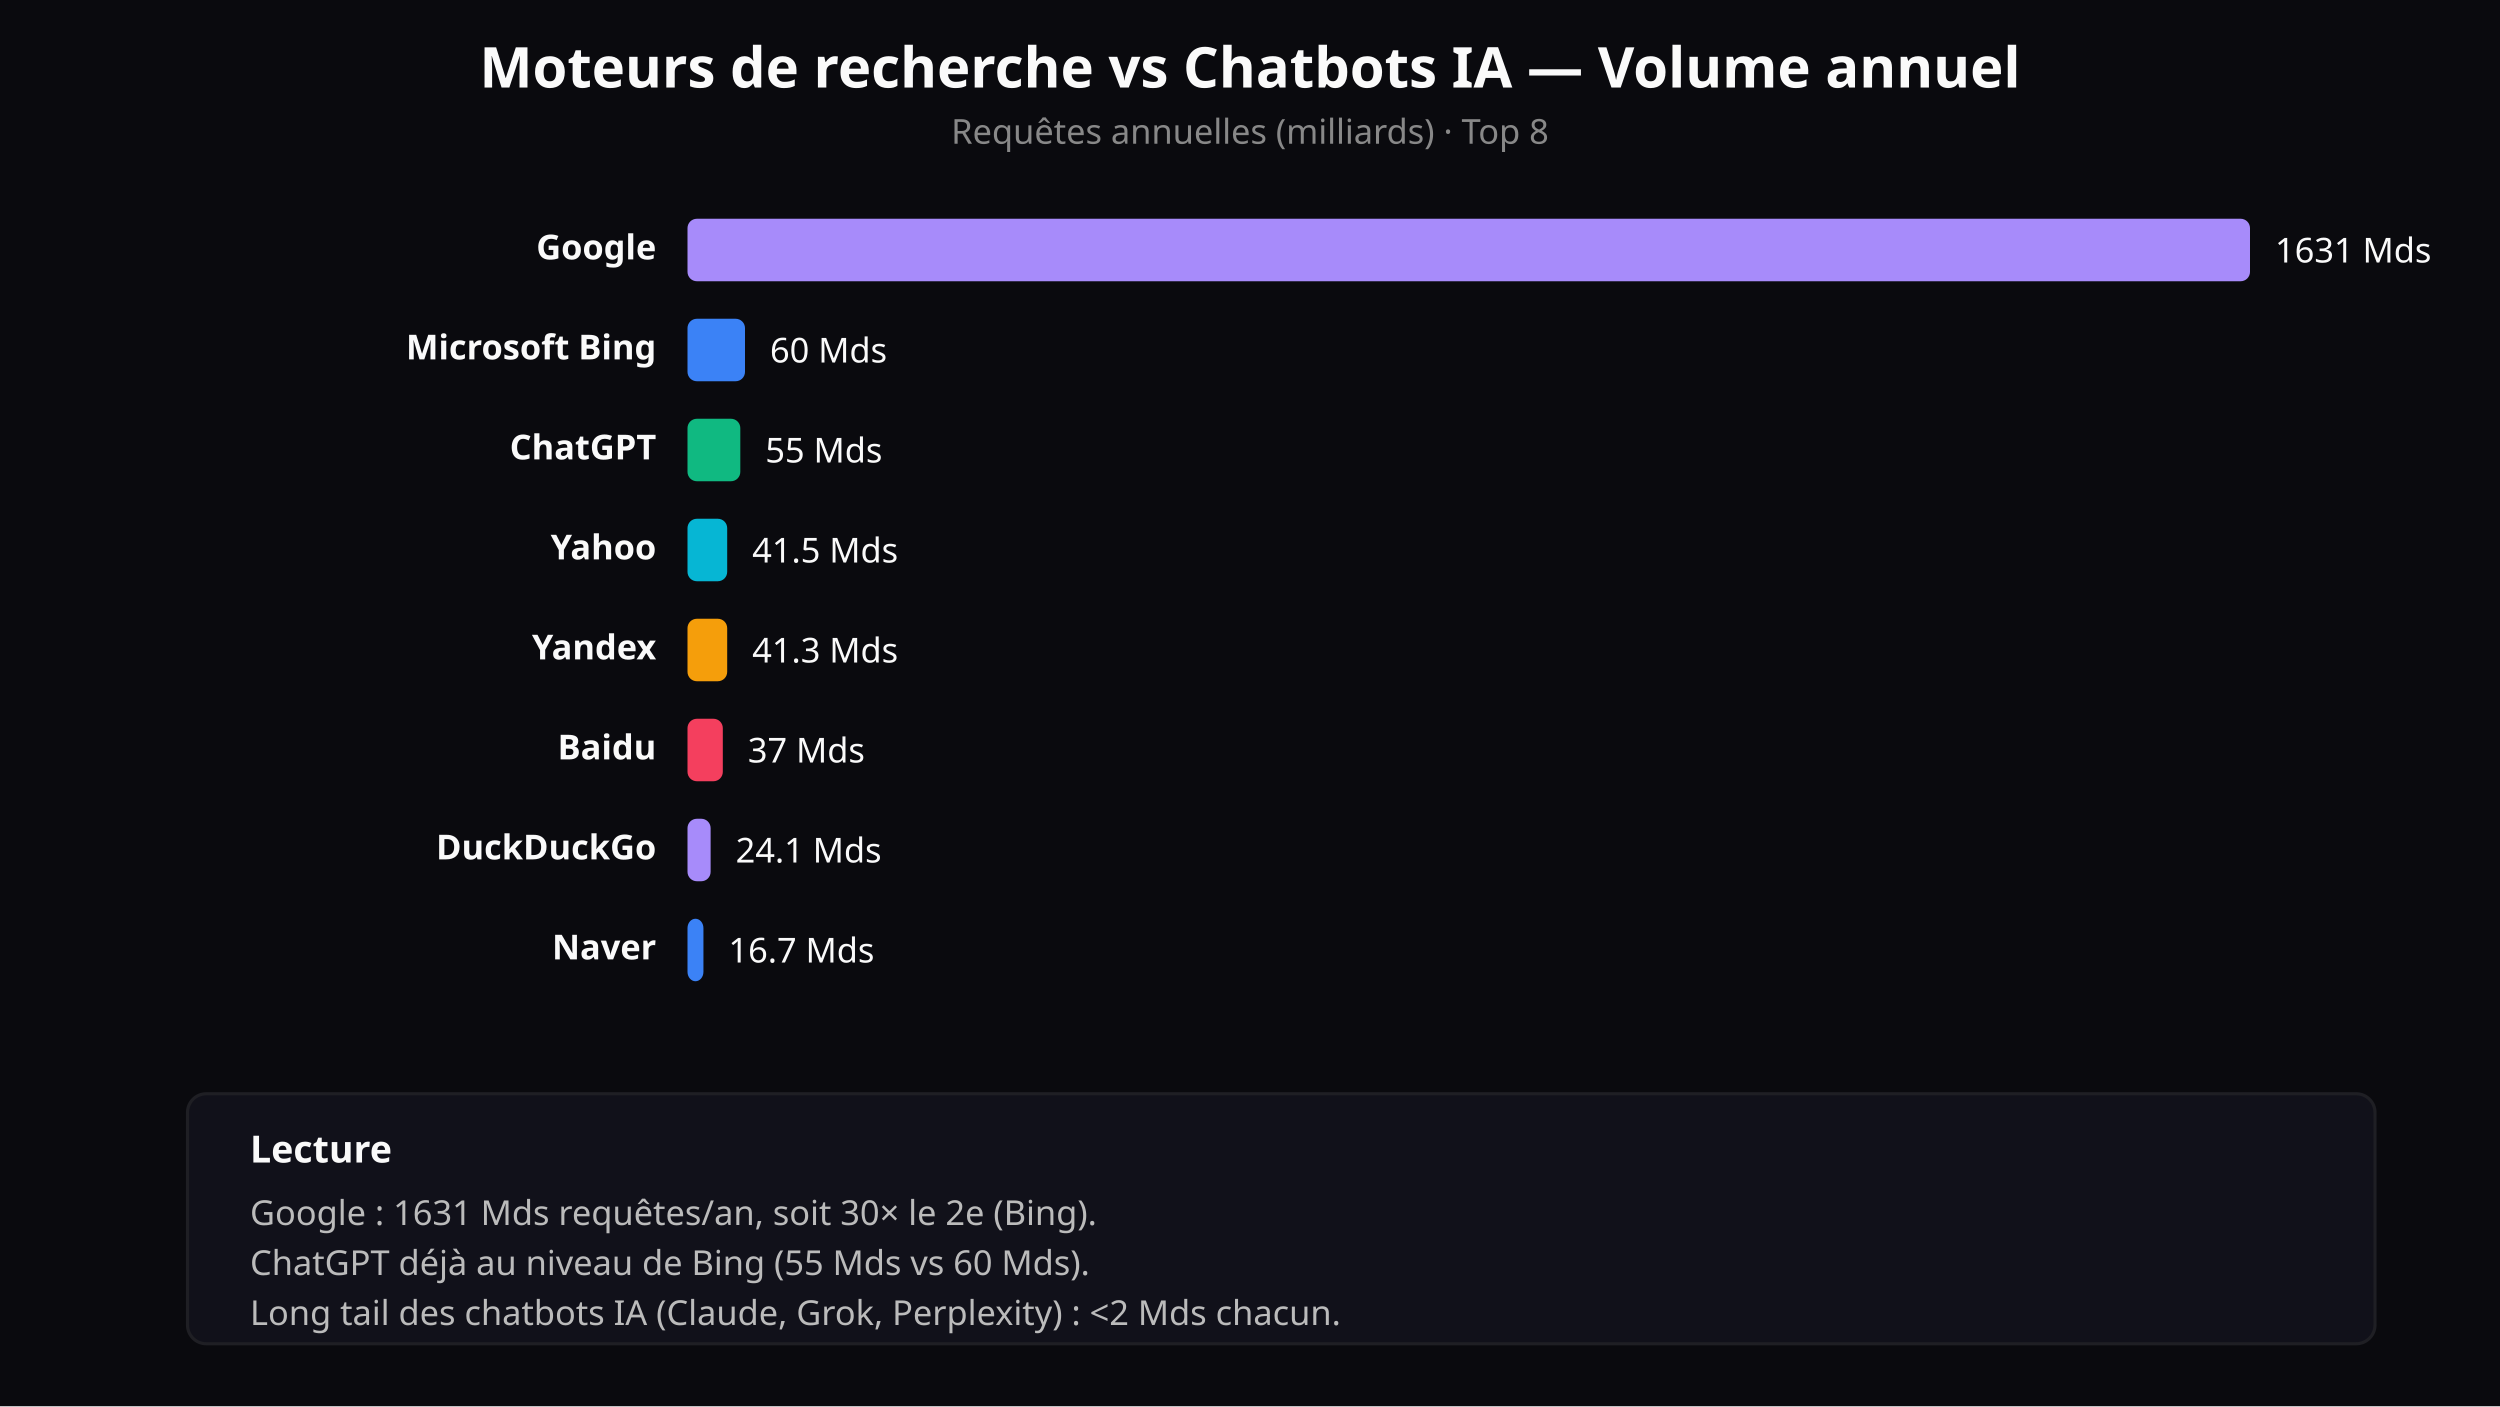
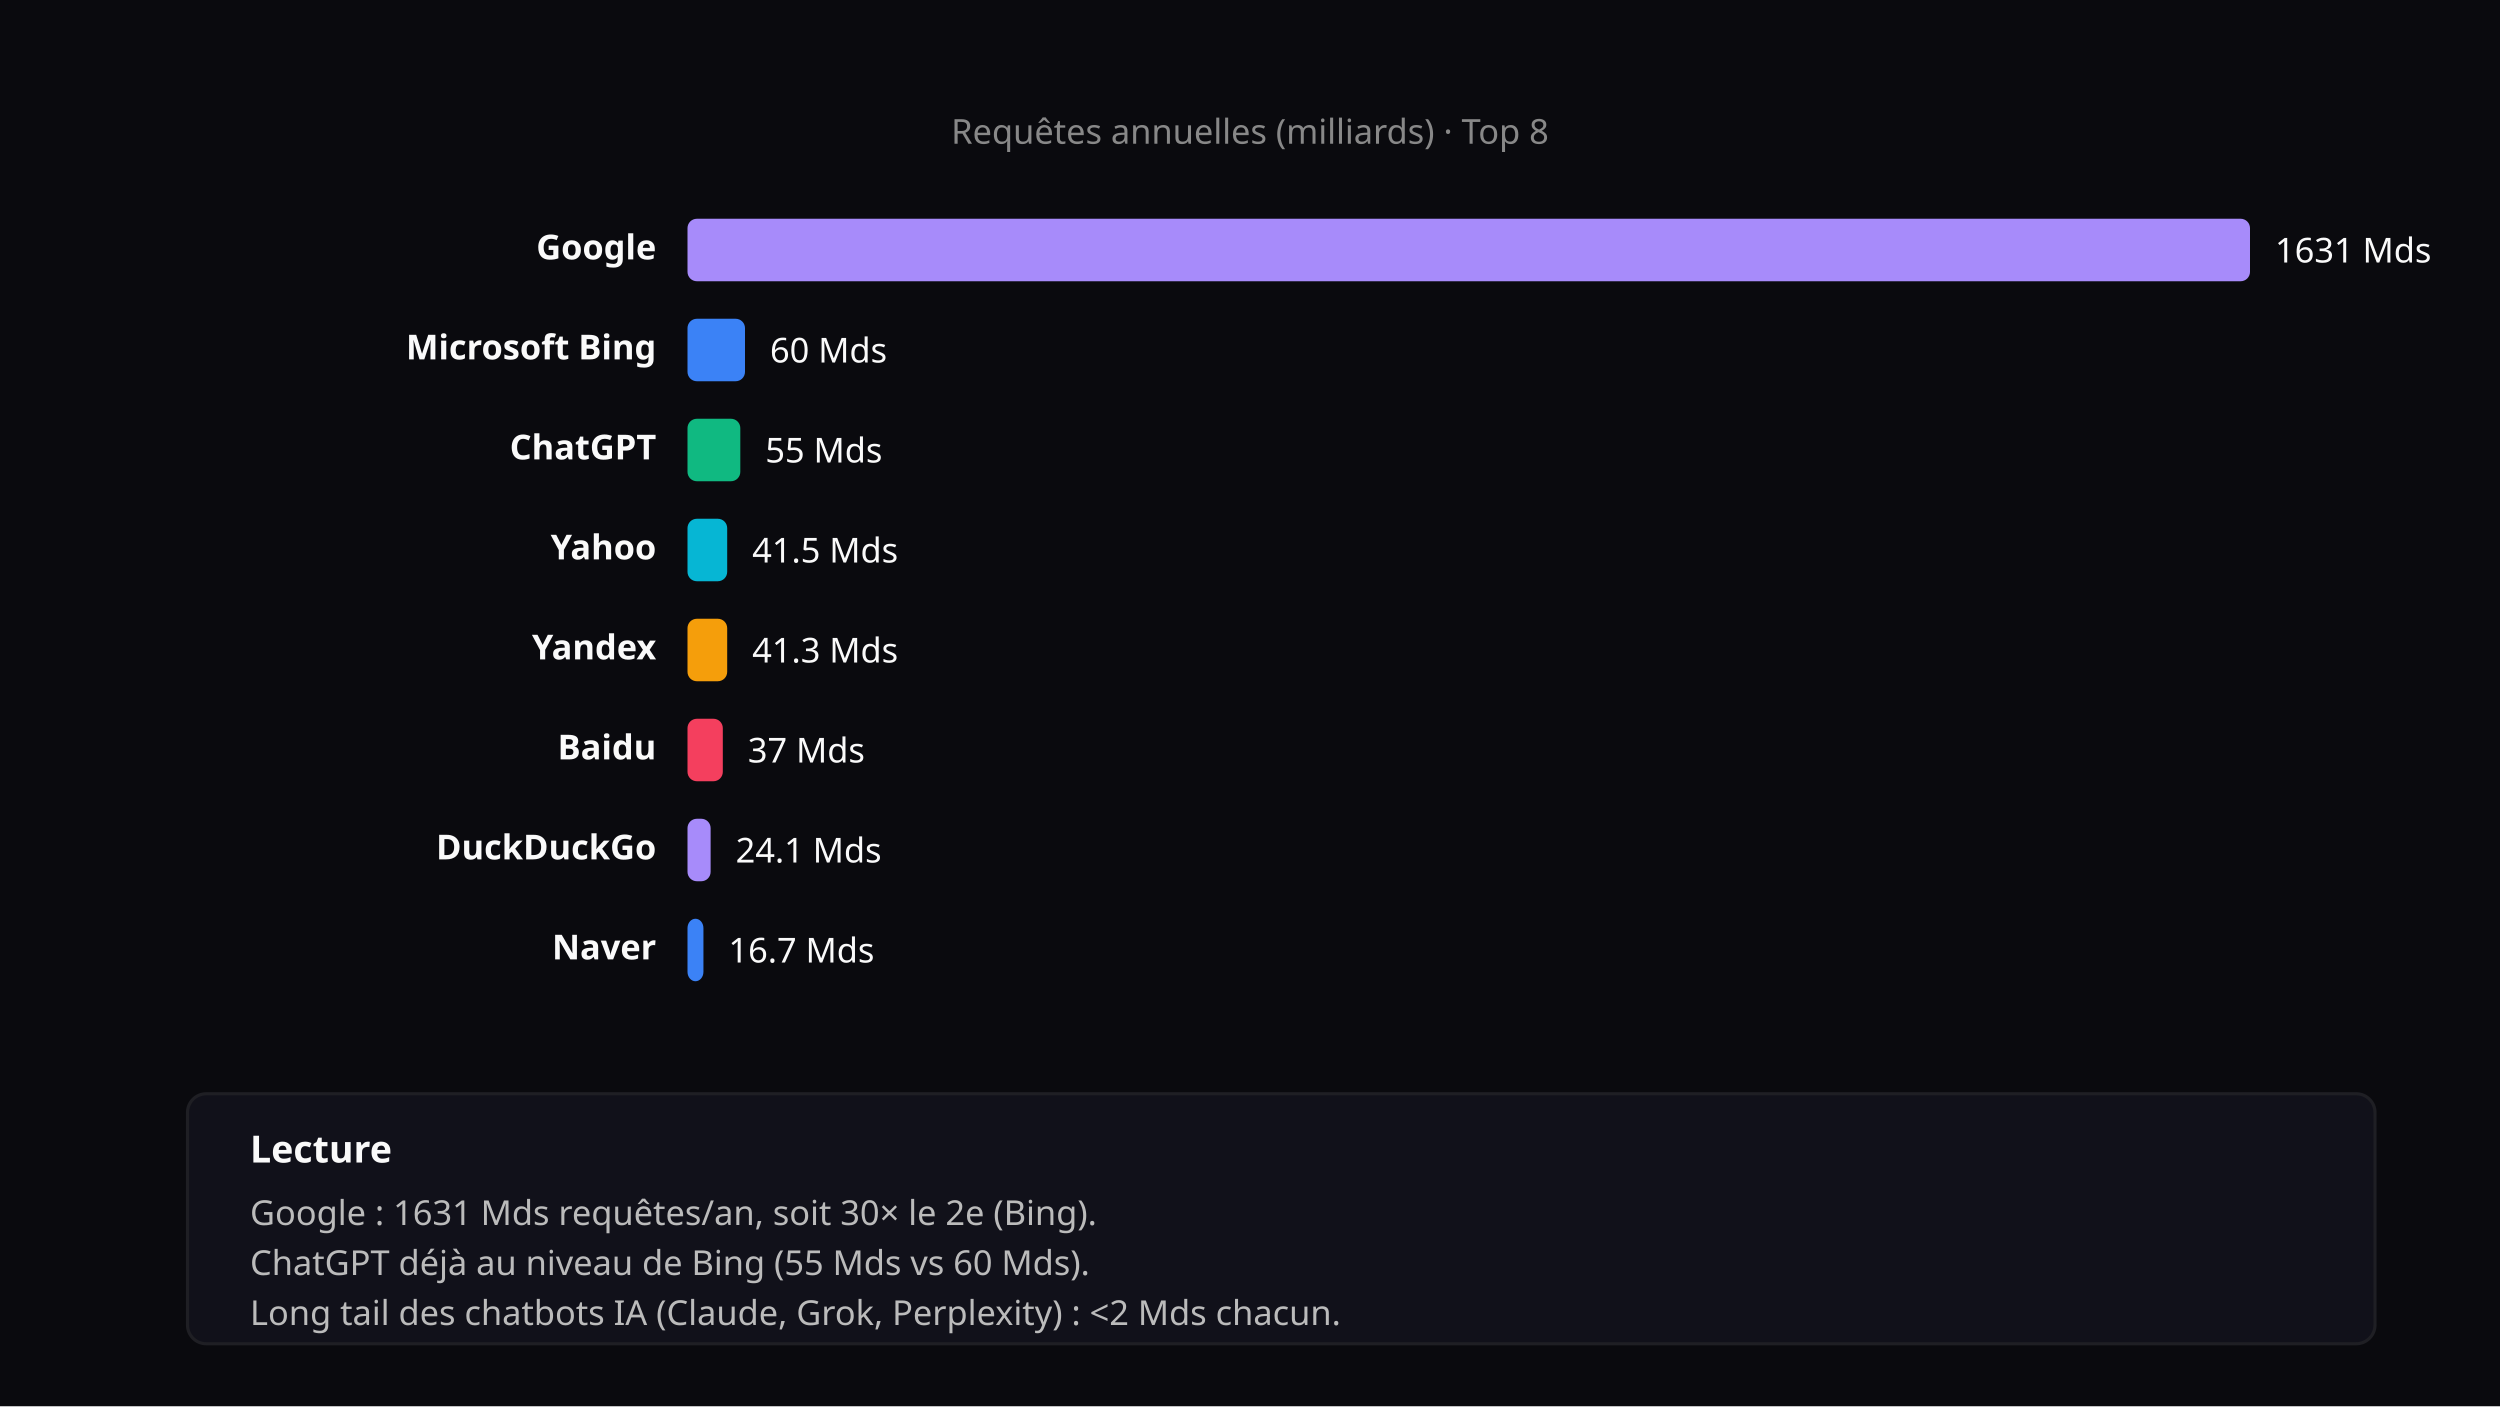
<svg xmlns="http://www.w3.org/2000/svg" viewBox="0 0 800 450" font-family="ui-sans-serif, system-ui">
  <rect width="800" height="450" fill="#0a0a0e" />
-   <text x="400" y="28" text-anchor="middle" fill="#fafafa" font-size="18" font-weight="bold">Moteurs de recherche vs Chatbots IA — Volume annuel</text>
  <text x="400" y="46" text-anchor="middle" fill="#888" font-size="11">Requêtes annuelles (milliards) · Top 8</text>
  <text x="210" y="83" text-anchor="end" fill="#fafafa" font-size="11" font-weight="600">Google</text>
  <rect x="220" y="70" width="500.0" height="20" fill="#a78bfa" rx="3" />
  <text x="728.0" y="84" fill="#fafafa" font-size="11" font-family="ui-monospace">1631 Mds</text>
  <text x="210" y="115" text-anchor="end" fill="#fafafa" font-size="11" font-weight="600">Microsoft Bing</text>
  <rect x="220" y="102" width="18.4" height="20" fill="#3b82f6" rx="3" />
  <text x="246.4" y="116" fill="#fafafa" font-size="11" font-family="ui-monospace">60 Mds</text>
  <text x="210" y="147" text-anchor="end" fill="#fafafa" font-size="11" font-weight="600">ChatGPT</text>
  <rect x="220" y="134" width="16.9" height="20" fill="#10b981" rx="3" />
  <text x="244.9" y="148" fill="#fafafa" font-size="11" font-family="ui-monospace">55 Mds</text>
  <text x="210" y="179" text-anchor="end" fill="#fafafa" font-size="11" font-weight="600">Yahoo</text>
  <rect x="220" y="166" width="12.7" height="20" fill="#06b6d4" rx="3" />
  <text x="240.7" y="180" fill="#fafafa" font-size="11" font-family="ui-monospace">41.5 Mds</text>
  <text x="210" y="211" text-anchor="end" fill="#fafafa" font-size="11" font-weight="600">Yandex</text>
  <rect x="220" y="198" width="12.7" height="20" fill="#f59e0b" rx="3" />
  <text x="240.7" y="212" fill="#fafafa" font-size="11" font-family="ui-monospace">41.3 Mds</text>
  <text x="210" y="243" text-anchor="end" fill="#fafafa" font-size="11" font-weight="600">Baidu</text>
  <rect x="220" y="230" width="11.3" height="20" fill="#f43f5e" rx="3" />
  <text x="239.3" y="244" fill="#fafafa" font-size="11" font-family="ui-monospace">37 Mds</text>
  <text x="210" y="275" text-anchor="end" fill="#fafafa" font-size="11" font-weight="600">DuckDuckGo</text>
  <rect x="220" y="262" width="7.4" height="20" fill="#a78bfa" rx="3" />
  <text x="235.4" y="276" fill="#fafafa" font-size="11" font-family="ui-monospace">24.1 Mds</text>
  <text x="210" y="307" text-anchor="end" fill="#fafafa" font-size="11" font-weight="600">Naver</text>
  <rect x="220" y="294" width="5.1" height="20" fill="#3b82f6" rx="3" />
  <text x="233.1" y="308" fill="#fafafa" font-size="11" font-family="ui-monospace">16.7 Mds</text>
  <g transform="translate(0,350)">
    <rect x="60" y="0" width="700" height="80" fill="#11111a" rx="6" stroke="#1f1f24" />
    <text x="80" y="22" fill="#fafafa" font-size="12" font-weight="600">Lecture</text>
    <text x="80" y="42" fill="#bbb" font-size="11">Google : 1631 Mds requêtes/an, soit 30× le 2e (Bing).</text>
    <text x="80" y="58" fill="#bbb" font-size="11">ChatGPT déjà au niveau de Bing (55 Mds vs 60 Mds).</text>
    <text x="80" y="74" fill="#bbb" font-size="11">Long tail des chatbots IA (Claude, Grok, Perplexity) : &lt;2 Mds chacun.</text>
  </g>
</svg>
